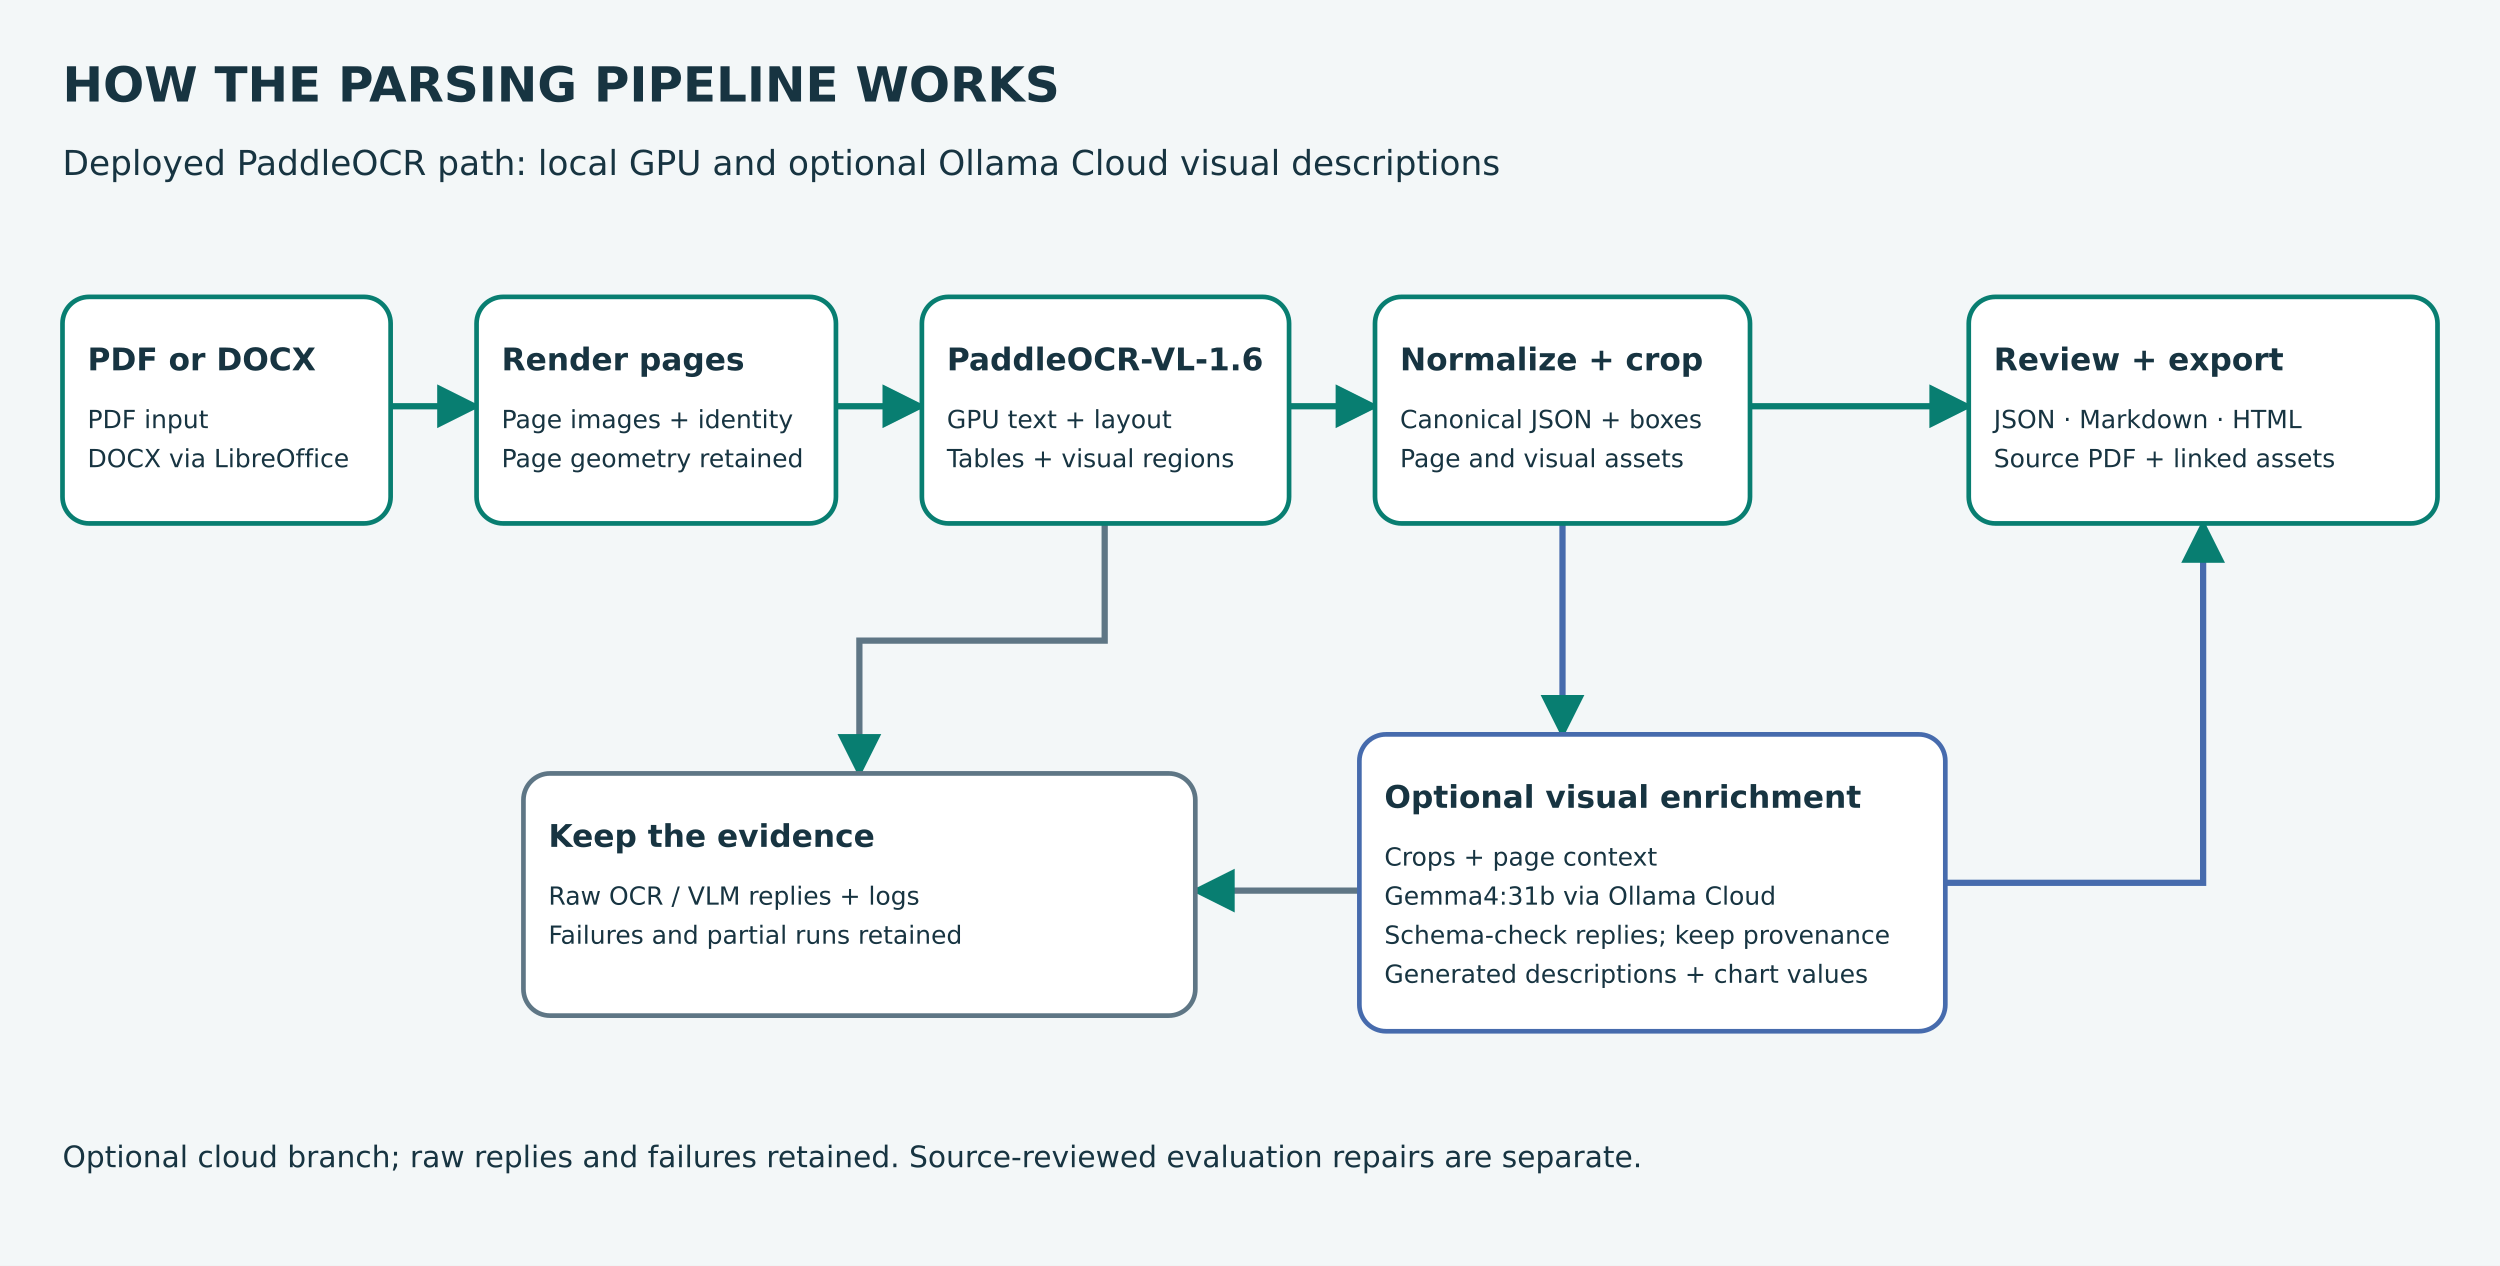
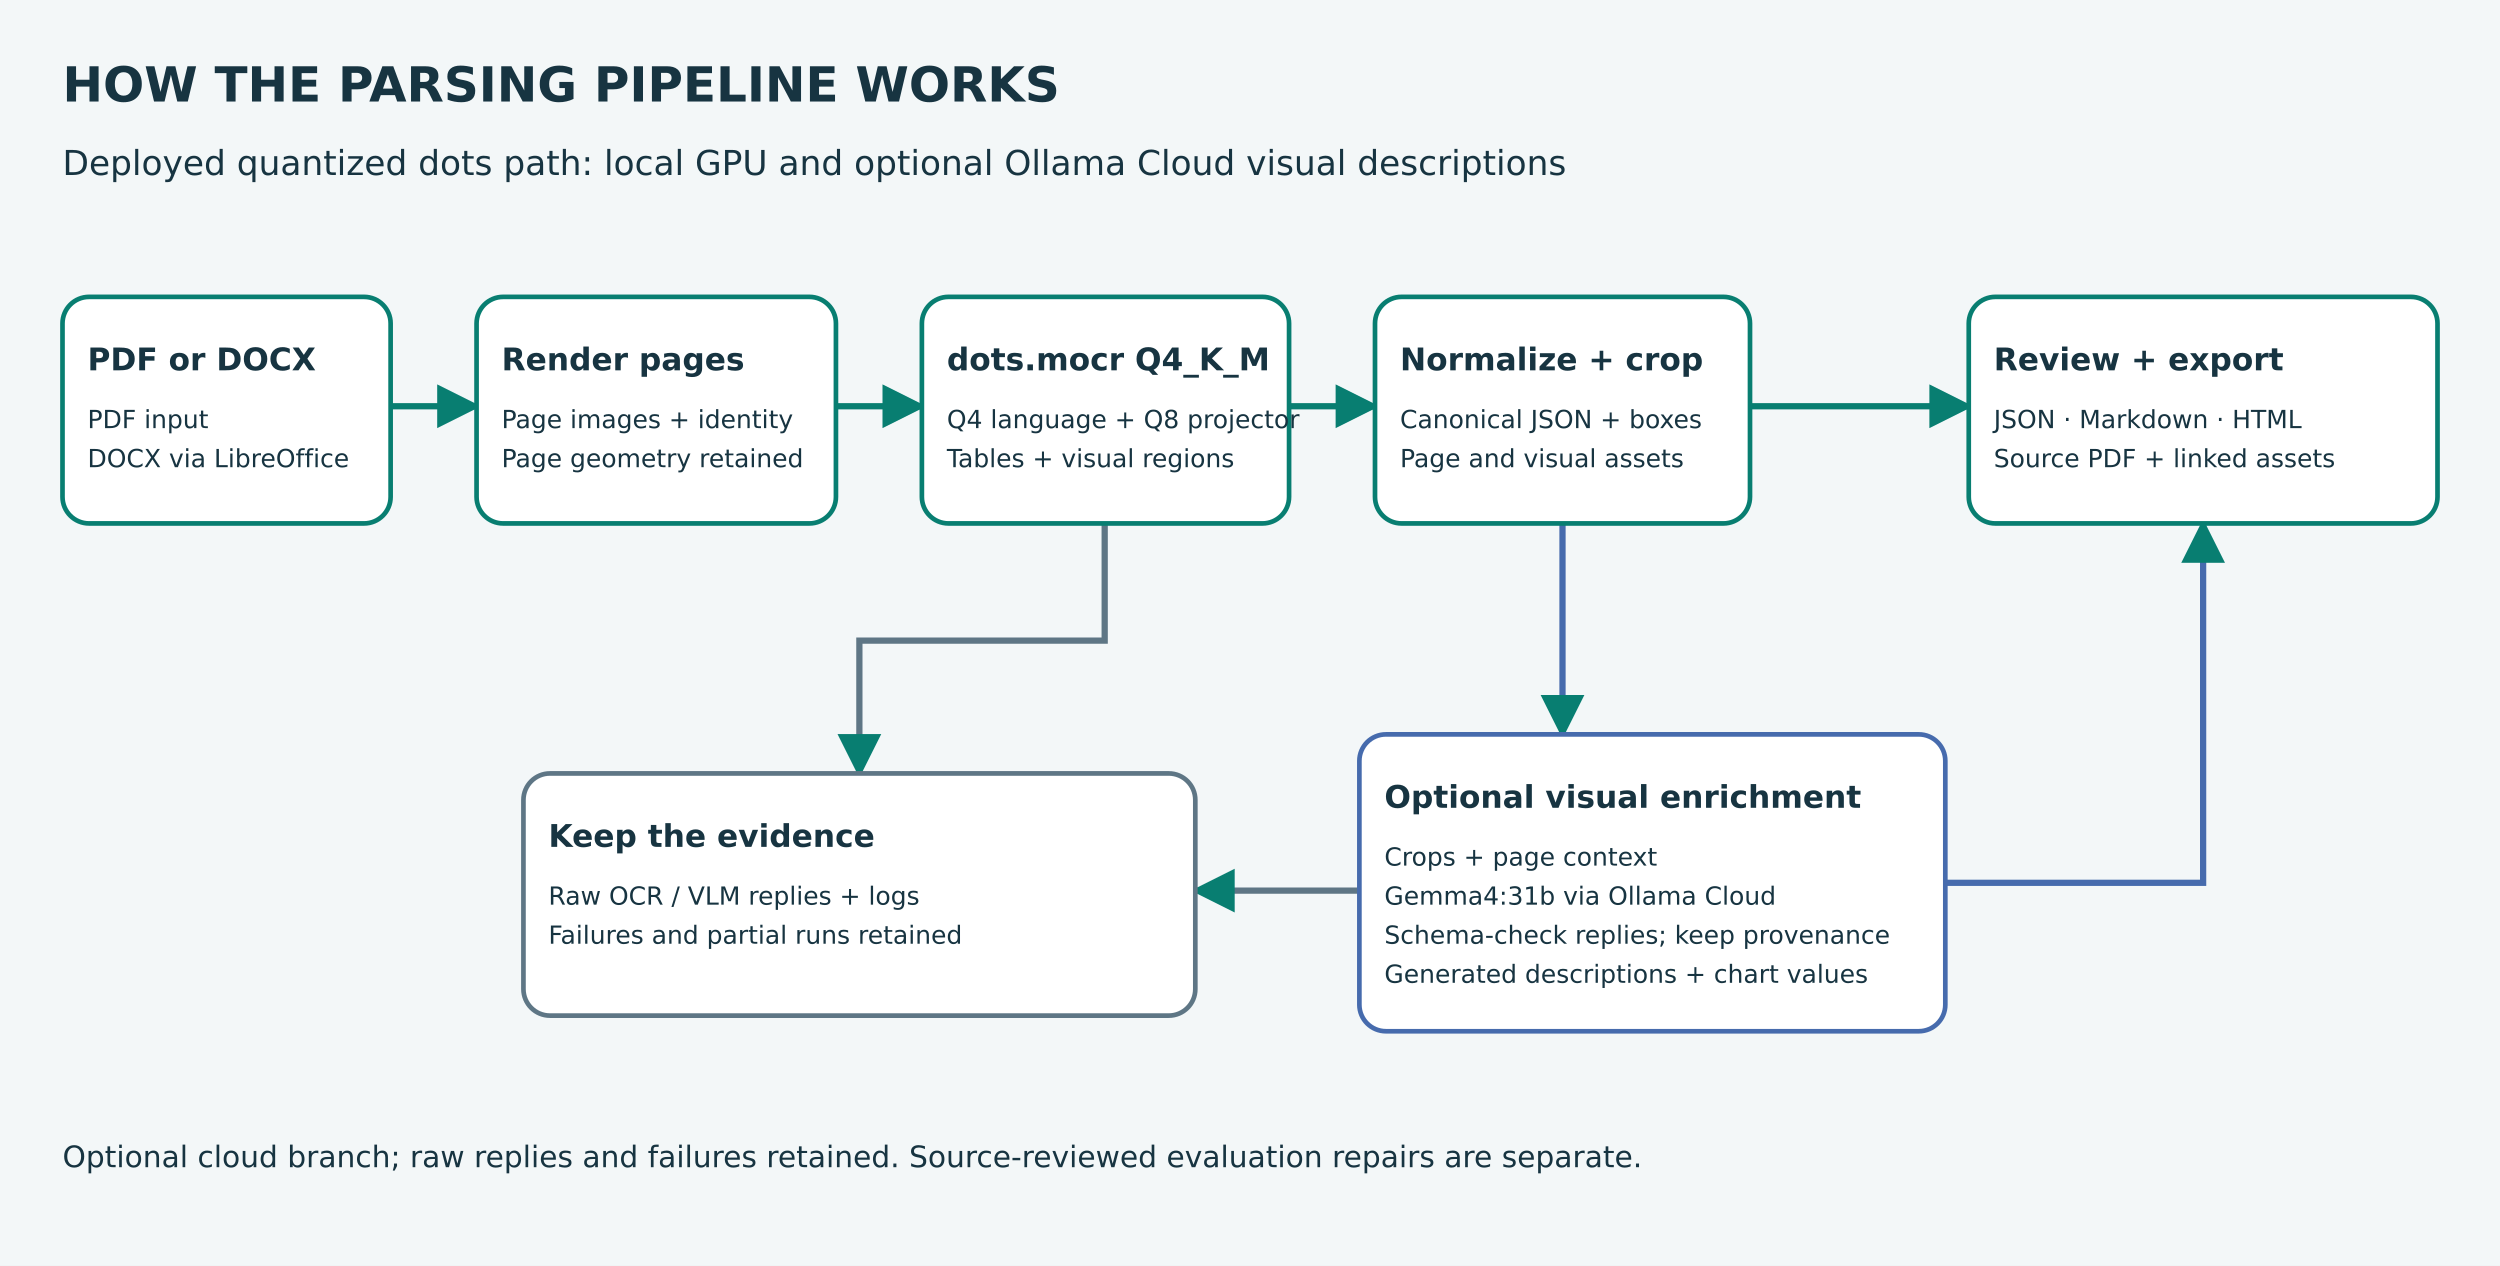
<svg xmlns="http://www.w3.org/2000/svg" width="1600" height="810" viewBox="0 0 1600 810">
  <rect width="1600" height="810" fill="#f3f7f8" />
  <defs>
    <marker id="arrow" viewBox="0 0 10 10" refX="9" refY="5" markerWidth="7" markerHeight="7" orient="auto-start-reverse">
      <path d="M 0 0 L 10 5 L 0 10 z" fill="#087e71" />
    </marker>
  </defs>
  <g font-family="DejaVu Sans,Arial,sans-serif" fill="#173441">
    <text x="40" y="65" font-size="31" font-weight="700">HOW THE PARSING PIPELINE WORKS</text>
-     <text x="40" y="112" font-size="22">Deployed PaddleOCR path: local GPU and optional Ollama Cloud visual descriptions</text>
+     <text x="40" y="112" font-size="22">Deployed quantized dots path: local GPU and optional Ollama Cloud visual descriptions</text>
    <polyline points="250,260 305,260" fill="none" stroke="#087e71" stroke-width="4" marker-end="url(#arrow)" />
    <polyline points="535,260 590,260" fill="none" stroke="#087e71" stroke-width="4" marker-end="url(#arrow)" />
    <polyline points="825,260 880,260" fill="none" stroke="#087e71" stroke-width="4" marker-end="url(#arrow)" />
    <polyline points="1120,260 1260,260" fill="none" stroke="#087e71" stroke-width="4" marker-end="url(#arrow)" />
    <polyline points="1000,335 1000,470" fill="none" stroke="#466bad" stroke-width="4" marker-end="url(#arrow)" />
    <polyline points="1245,565 1410,565 1410,335" fill="none" stroke="#466bad" stroke-width="4" marker-end="url(#arrow)" />
    <polyline points="707,335 707,410 550,410 550,495" fill="none" stroke="#5e7685" stroke-width="4" marker-end="url(#arrow)" />
    <polyline points="870,570 765,570" fill="none" stroke="#5e7685" stroke-width="4" marker-end="url(#arrow)" />
    <rect x="40" y="190" width="210" height="145" rx="17" fill="white" stroke="#087e71" stroke-width="3" />
    <text x="56" y="237" font-size="20" font-weight="700">PDF or DOCX</text>
    <text x="56" y="274" font-size="16">PDF input</text>
    <text x="56" y="299" font-size="16">DOCX via LibreOffice</text>
    <rect x="305" y="190" width="230" height="145" rx="17" fill="white" stroke="#087e71" stroke-width="3" />
    <text x="321" y="237" font-size="20" font-weight="700">Render pages</text>
    <text x="321" y="274" font-size="16">Page images + identity</text>
    <text x="321" y="299" font-size="16">Page geometry retained</text>
    <rect x="590" y="190" width="235" height="145" rx="17" fill="white" stroke="#087e71" stroke-width="3" />
-     <text x="606" y="237" font-size="20" font-weight="700">PaddleOCR-VL-1.6</text>
-     <text x="606" y="274" font-size="16">GPU text + layout</text>
+     <text x="606" y="237" font-size="20" font-weight="700">dots.mocr Q4_K_M</text>
+     <text x="606" y="274" font-size="16">Q4 language + Q8 projector</text>
    <text x="606" y="299" font-size="16">Tables + visual regions</text>
    <rect x="880" y="190" width="240" height="145" rx="17" fill="white" stroke="#087e71" stroke-width="3" />
    <text x="896" y="237" font-size="20" font-weight="700">Normalize + crop</text>
    <text x="896" y="274" font-size="16">Canonical JSON + boxes</text>
    <text x="896" y="299" font-size="16">Page and visual assets</text>
    <rect x="1260" y="190" width="300" height="145" rx="17" fill="white" stroke="#087e71" stroke-width="3" />
    <text x="1276" y="237" font-size="20" font-weight="700">Review + export</text>
    <text x="1276" y="274" font-size="16">JSON · Markdown · HTML</text>
    <text x="1276" y="299" font-size="16">Source PDF + linked assets</text>
    <rect x="335" y="495" width="430" height="155" rx="17" fill="white" stroke="#5e7685" stroke-width="3" />
    <text x="351" y="542" font-size="20" font-weight="700">Keep the evidence</text>
    <text x="351" y="579" font-size="16">Raw OCR / VLM replies + logs</text>
    <text x="351" y="604" font-size="16">Failures and partial runs retained</text>
    <rect x="870" y="470" width="375" height="190" rx="17" fill="white" stroke="#466bad" stroke-width="3" />
    <text x="886" y="517" font-size="20" font-weight="700">Optional visual enrichment</text>
    <text x="886" y="554" font-size="16">Crops + page context</text>
    <text x="886" y="579" font-size="16">Gemma4:31b via Ollama Cloud</text>
    <text x="886" y="604" font-size="16">Schema-check replies; keep provenance</text>
    <text x="886" y="629" font-size="16">Generated descriptions + chart values</text>
    <text x="40" y="747" font-size="19">Optional cloud branch; raw replies and failures retained. Source-reviewed evaluation repairs are separate.</text>
  </g>
</svg>
